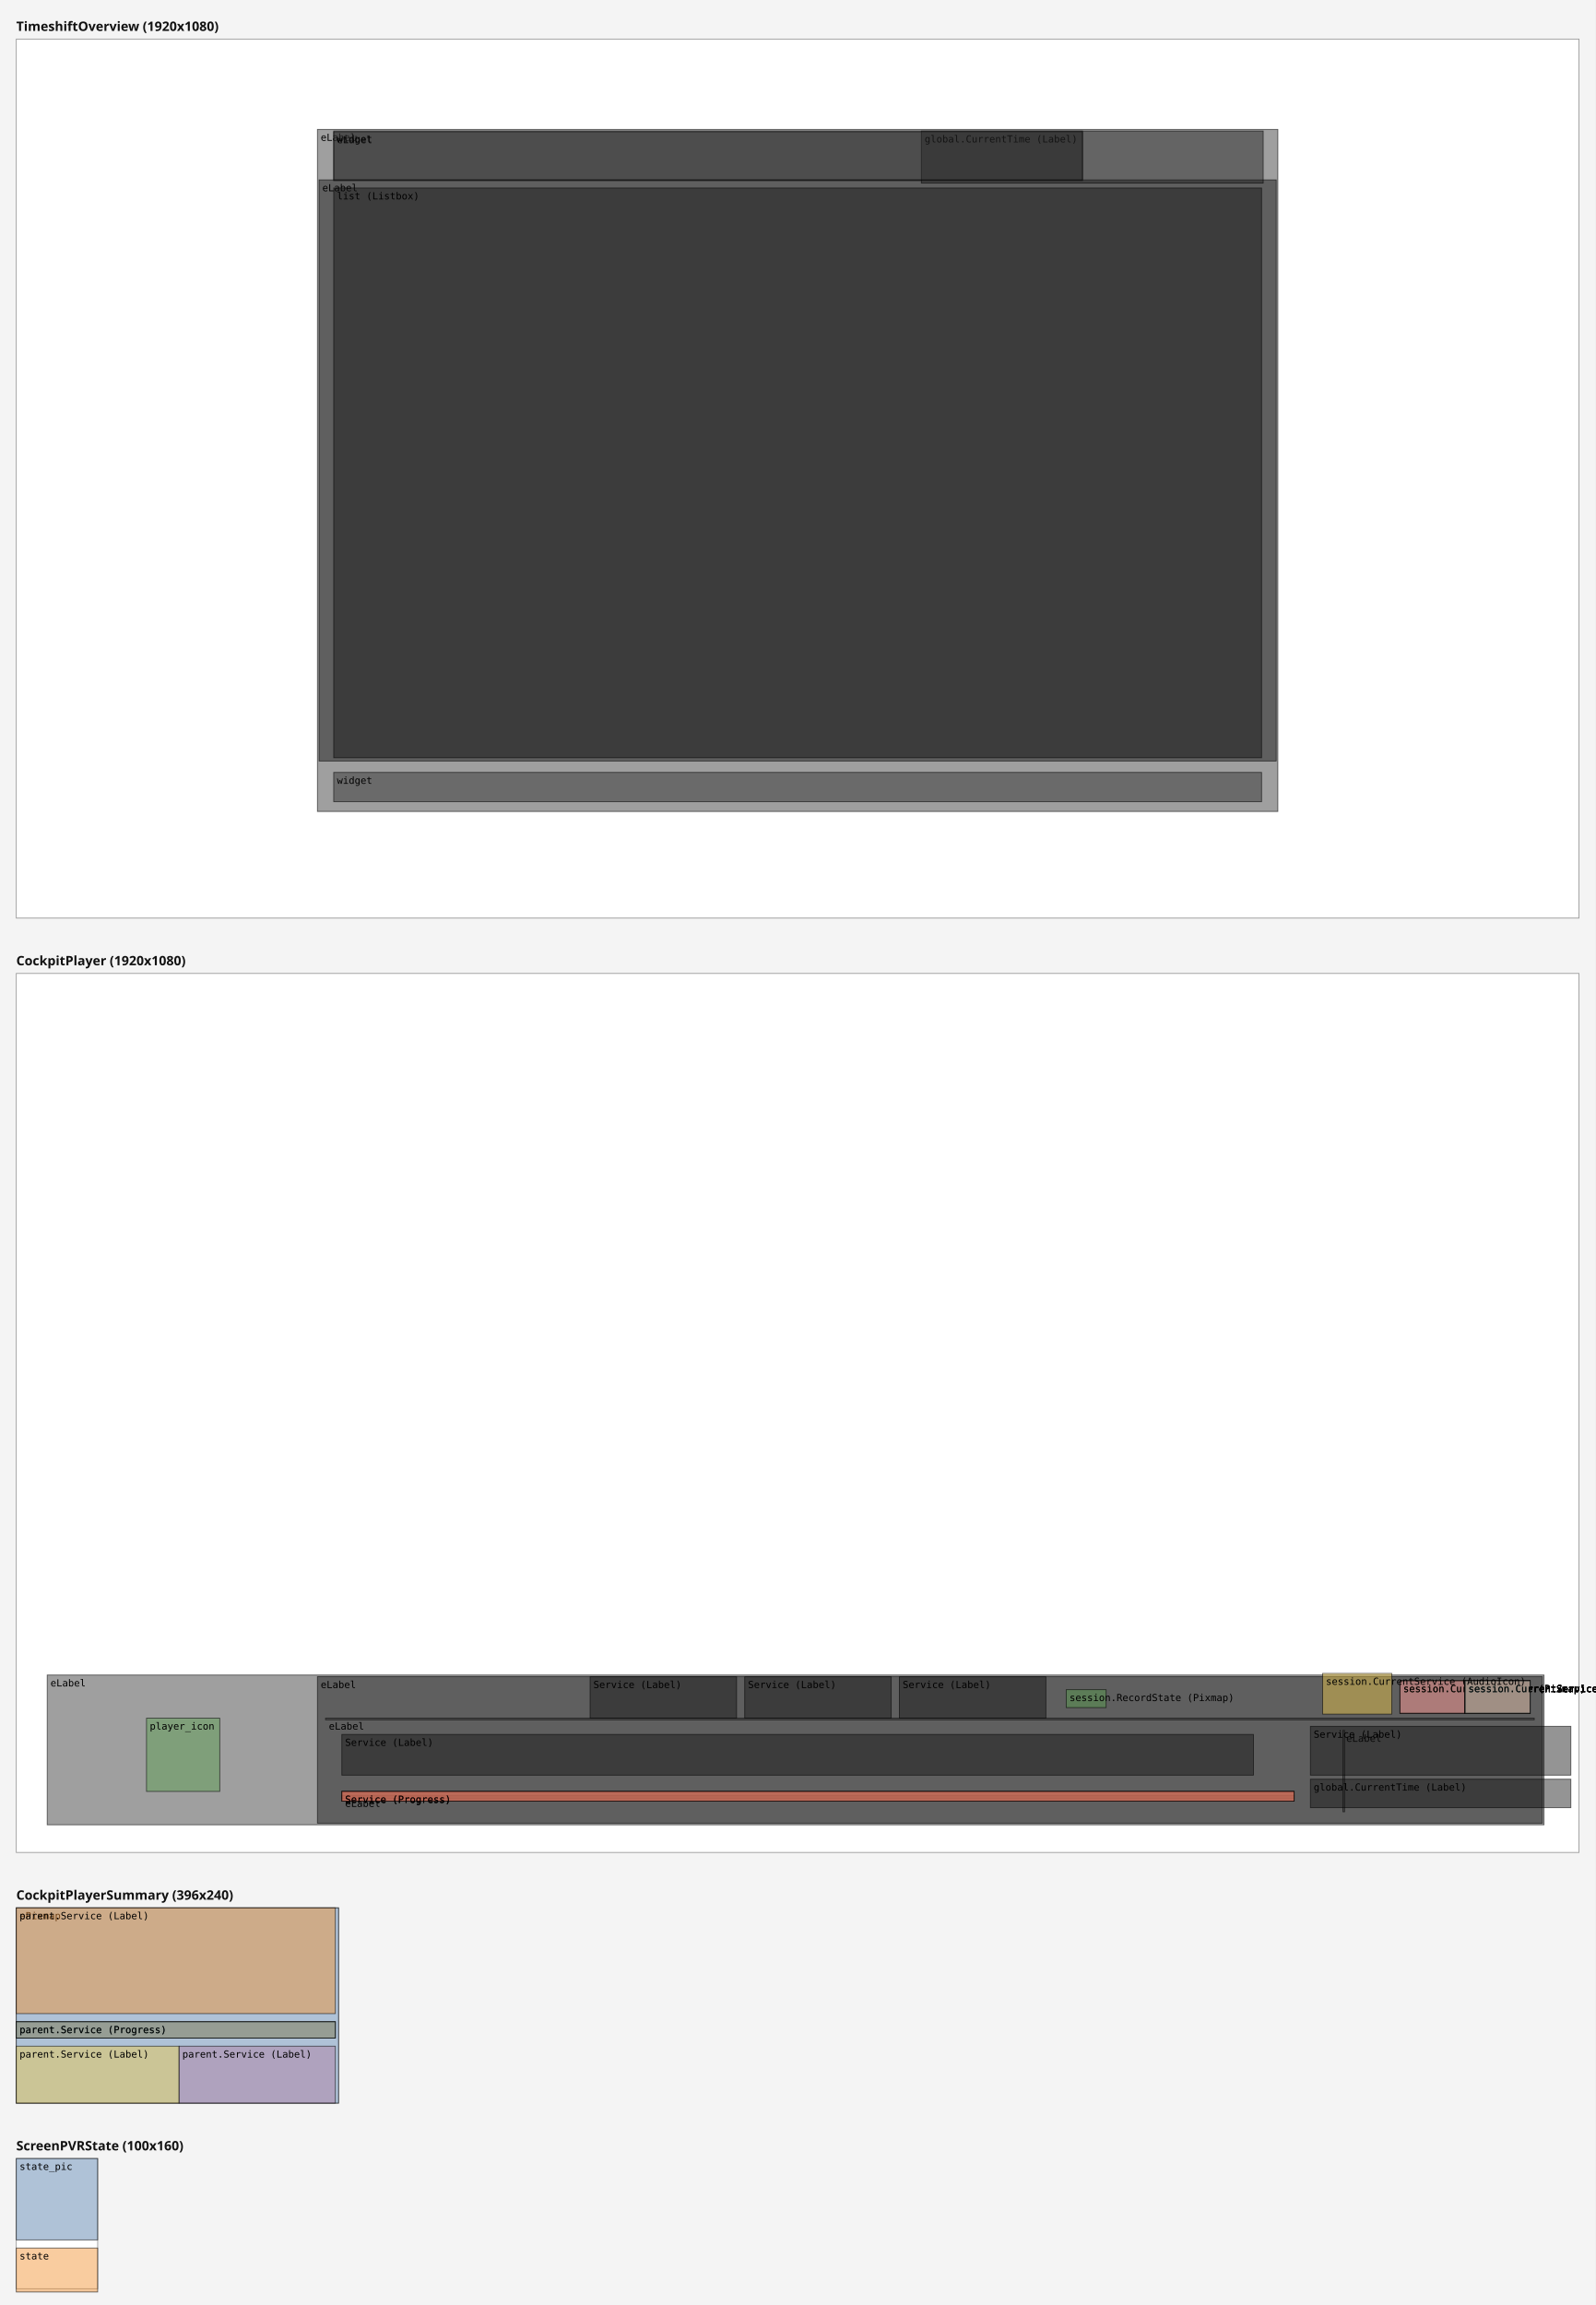
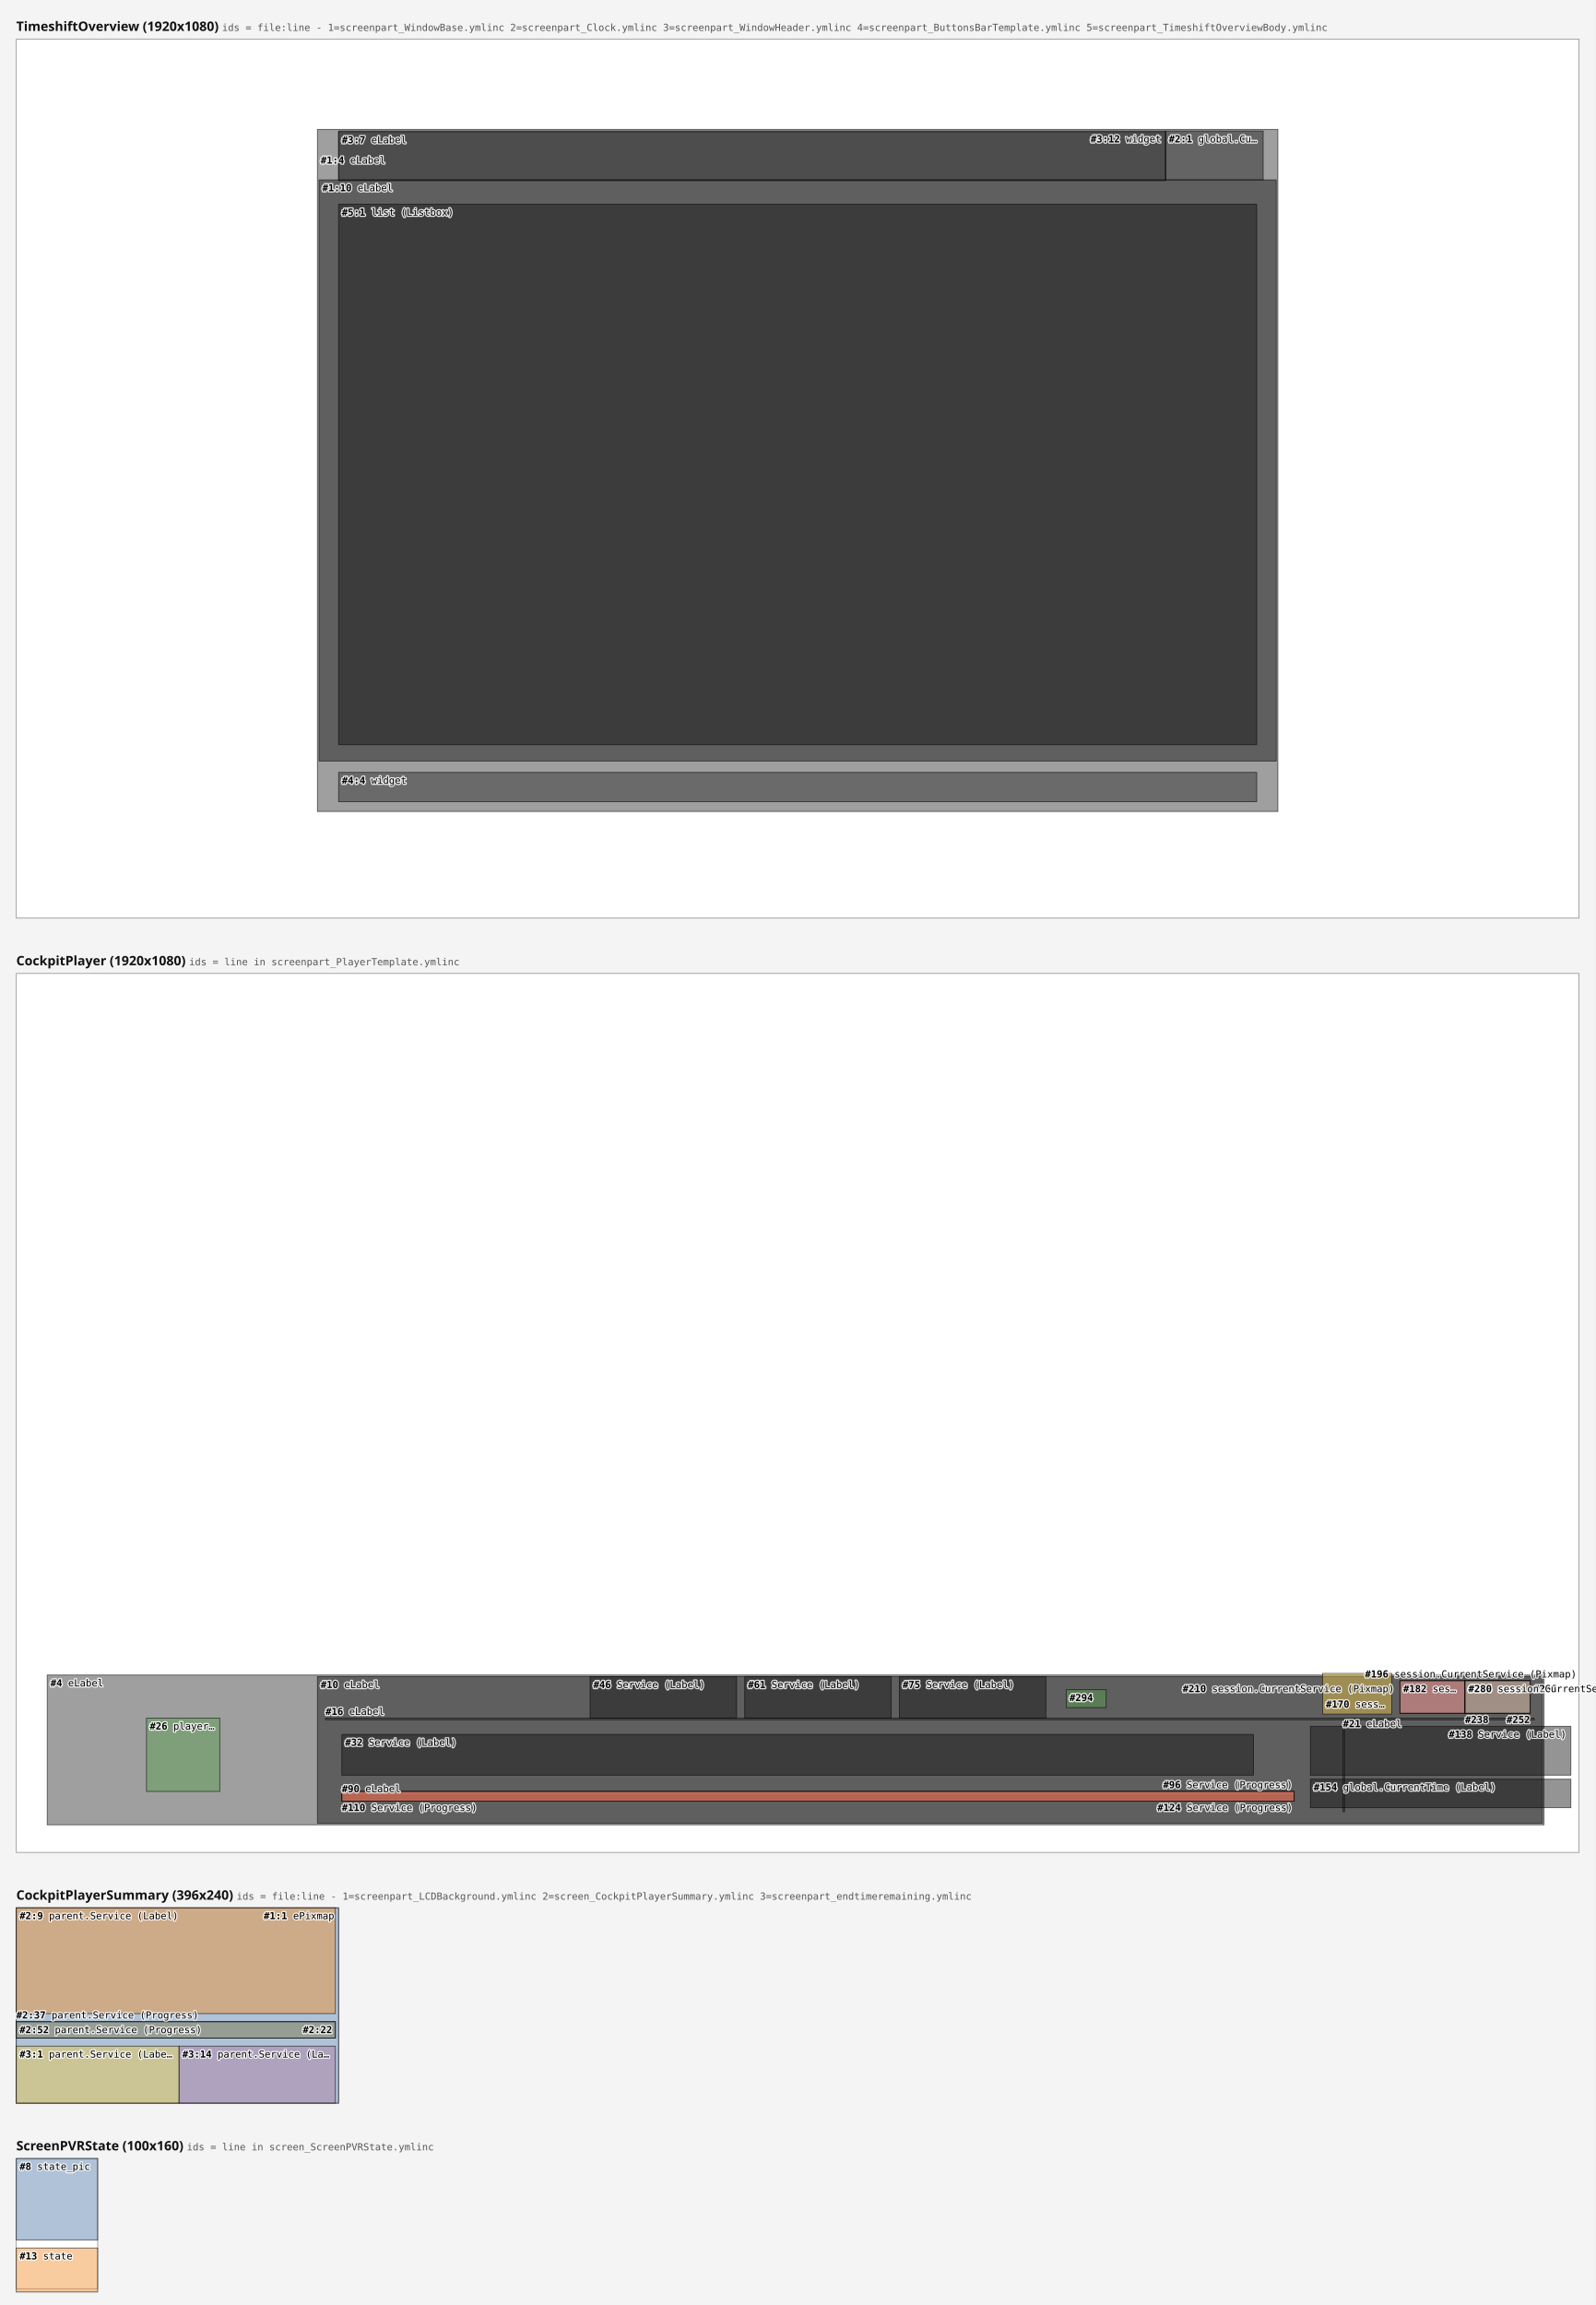
<svg xmlns="http://www.w3.org/2000/svg" width="1960" height="2832" viewBox="0 0 1960 2832">
  <rect x="0" y="0" width="1960" height="2832" fill="#f4f4f4" />
-   <text x="20" y="38" font-family="sans-serif" font-size="16" font-weight="bold" fill="#111111">TimeshiftOverview (1920x1080)</text>
+   <text x="20" y="38" font-family="sans-serif" font-size="16" font-weight="bold" fill="#111111">TimeshiftOverview (1920x1080) <tspan font-family="monospace" font-size="12" font-weight="normal" fill="#555555">ids = file:line - 1=screenpart_WindowBase.ymlinc  2=screenpart_Clock.ymlinc  3=screenpart_WindowHeader.ymlinc  4=screenpart_ButtonsBarTemplate.ymlinc  5=screenpart_TimeshiftOverviewBody.ymlinc</tspan>
+   </text>
  <g data-screen="0" transform="translate(20,48)">
    <rect x="0" y="0" width="1920" height="1080" fill="#ffffff" stroke="#999999" stroke-width="1" />
-     <g>
-       <rect data-ref="0:0" x="370" y="111" width="1180" height="838" fill="#2c2c2c" fill-opacity="0.45" stroke="#000000" stroke-opacity="0.6" stroke-width="1" />
-       <text x="374" y="125" font-family="monospace" font-size="12" fill="#000000">eLabel</text>
-     </g>
-     <g>
-       <rect data-ref="0:1" x="372" y="173" width="1176" height="714" fill="#121212" fill-opacity="0.45" stroke="#000000" stroke-opacity="0.6" stroke-width="1" />
-       <text x="376" y="187" font-family="monospace" font-size="12" fill="#000000">eLabel</text>
-     </g>
-     <g>
-       <rect data-ref="0:6" x="390" y="183" width="1140" height="700" fill="#121212" fill-opacity="0.45" stroke="#000000" stroke-opacity="0.6" stroke-width="1" />
-       <text x="394" y="197" font-family="monospace" font-size="12" fill="#000000">list (Listbox)</text>
-     </g>
-     <g>
-       <rect data-ref="0:2" x="390" y="901" width="1140" height="36" fill="#2c2c2c" fill-opacity="0.45" stroke="#000000" stroke-opacity="0.6" stroke-width="1" />
-       <text x="394" y="915" font-family="monospace" font-size="12" fill="#000000">widget</text>
-     </g>
-     <g>
-       <rect data-ref="0:4" x="390" y="114" width="920" height="60" fill="#2c2c2c" fill-opacity="0.45" stroke="#000000" stroke-opacity="0.6" stroke-width="1" />
-       <text x="394" y="128" font-family="monospace" font-size="12" fill="#000000">eLabel</text>
-     </g>
-     <g>
-       <rect data-ref="0:3" x="1112" y="113" width="420" height="64" fill="#1d1d1d" fill-opacity="0.45" stroke="#000000" stroke-opacity="0.6" stroke-width="1" />
-       <text x="1116" y="127" font-family="monospace" font-size="12" fill="#000000">global.CurrentTime (Label)</text>
-     </g>
-     <g>
-       <rect data-ref="0:5" x="390" y="113" width="920" height="60" fill="#2c2c2c" fill-opacity="0.45" stroke="#000000" stroke-opacity="0.6" stroke-width="1" />
-       <text x="394" y="127" font-family="monospace" font-size="12" fill="#000000">widget</text>
+     <rect data-ref="0:0" data-src="screenpart_WindowBase.ymlinc:4" x="370" y="111" width="1180" height="838" fill="#2c2c2c" fill-opacity="0.45" stroke="#000000" stroke-opacity="0.6" stroke-width="1" />
+     <rect data-ref="0:1" data-src="screenpart_WindowBase.ymlinc:10" x="372" y="173" width="1176" height="714" fill="#121212" fill-opacity="0.45" stroke="#000000" stroke-opacity="0.6" stroke-width="1" />
+     <rect data-ref="0:6" data-src="screenpart_TimeshiftOverviewBody.ymlinc:1" x="396" y="203" width="1128" height="664" fill="#121212" fill-opacity="0.45" stroke="#000000" stroke-opacity="0.6" stroke-width="1" />
+     <rect data-ref="0:5" data-src="screenpart_ButtonsBarTemplate.ymlinc:4" x="396" y="901" width="1128" height="36" fill="#2c2c2c" fill-opacity="0.45" stroke="#000000" stroke-opacity="0.6" stroke-width="1" />
+     <rect data-ref="0:3" data-src="screenpart_WindowHeader.ymlinc:7" x="396" y="114" width="1016" height="60" fill="#2c2c2c" fill-opacity="0.45" stroke="#000000" stroke-opacity="0.6" stroke-width="1" />
+     <rect data-ref="0:2" data-src="screenpart_Clock.ymlinc:1" x="1412" y="113" width="120" height="60" fill="#1d1d1d" fill-opacity="0.45" stroke="#000000" stroke-opacity="0.6" stroke-width="1" />
+     <rect data-ref="0:4" data-src="screenpart_WindowHeader.ymlinc:12" x="396" y="113" width="1016" height="60" fill="#2c2c2c" fill-opacity="0.45" stroke="#000000" stroke-opacity="0.6" stroke-width="1" />
+     <g pointer-events="none" font-family="monospace" font-size="12" fill="#000000" stroke="#ffffff" stroke-width="3" stroke-opacity="0.85" stroke-linejoin="round" paint-order="stroke">
+       <text x="374" y="153">
+         <tspan font-weight="bold">#1:4</tspan> eLabel</text>
+       <text x="376" y="187">
+         <tspan font-weight="bold">#1:10</tspan> eLabel</text>
+       <text x="400" y="217">
+         <tspan font-weight="bold">#5:1</tspan> list (Listbox)</text>
+       <text x="400" y="915">
+         <tspan font-weight="bold">#4:4</tspan> widget</text>
+       <text x="400" y="128">
+         <tspan font-weight="bold">#3:7</tspan> eLabel</text>
+       <text x="1416" y="127">
+         <tspan font-weight="bold">#2:1</tspan> global.Cu…</text>
+       <text x="1320" y="127">
+         <tspan font-weight="bold">#3:12</tspan> widget</text>
    </g>
  </g>
-   <text x="20" y="1186" font-family="sans-serif" font-size="16" font-weight="bold" fill="#111111">CockpitPlayer (1920x1080)</text>
+   <text x="20" y="1186" font-family="sans-serif" font-size="16" font-weight="bold" fill="#111111">CockpitPlayer (1920x1080) <tspan font-family="monospace" font-size="12" font-weight="normal" fill="#555555">ids = line in screenpart_PlayerTemplate.ymlinc</tspan>
+   </text>
  <g data-screen="1" transform="translate(20,1196)">
    <rect x="0" y="0" width="1920" height="1080" fill="#ffffff" stroke="#999999" stroke-width="1" />
-     <g>
-       <rect data-ref="1:0" x="38" y="862" width="1839" height="184" fill="#2c2c2c" fill-opacity="0.45" stroke="#000000" stroke-opacity="0.6" stroke-width="1" />
-       <text x="42" y="876" font-family="monospace" font-size="12" fill="#000000">eLabel</text>
-     </g>
-     <g>
-       <rect data-ref="1:1" x="370" y="864" width="1505" height="180" fill="#121212" fill-opacity="0.45" stroke="#000000" stroke-opacity="0.6" stroke-width="1" />
-       <text x="374" y="878" font-family="monospace" font-size="12" fill="#000000">eLabel</text>
-     </g>
-     <g>
-       <rect data-ref="1:2" x="380" y="915" width="1485" height="2" fill="#363636" fill-opacity="0.45" stroke="#000000" stroke-opacity="0.6" stroke-width="1" />
-       <text x="384" y="929" font-family="monospace" font-size="12" fill="#000000">eLabel</text>
-     </g>
-     <g>
-       <rect data-ref="1:3" x="1630" y="930" width="2" height="100" fill="#363636" fill-opacity="0.45" stroke="#000000" stroke-opacity="0.6" stroke-width="1" />
-       <text x="1634" y="944" font-family="monospace" font-size="12" fill="#000000">eLabel</text>
-     </g>
-     <g>
-       <rect data-ref="1:5" x="400" y="935" width="1120" height="50" fill="#121212" fill-opacity="0.45" stroke="#000000" stroke-opacity="0.6" stroke-width="1" />
-       <text x="404" y="949" font-family="monospace" font-size="12" fill="#000000">Service (Label)</text>
-     </g>
-     <g>
-       <rect data-ref="1:6" x="705" y="864" width="180" height="51" fill="#121212" fill-opacity="0.45" stroke="#000000" stroke-opacity="0.6" stroke-width="1" />
-       <text x="709" y="878" font-family="monospace" font-size="12" fill="#000000">Service (Label)</text>
-     </g>
-     <g>
-       <rect data-ref="1:7" x="895" y="864" width="180" height="51" fill="#121212" fill-opacity="0.45" stroke="#000000" stroke-opacity="0.6" stroke-width="1" />
-       <text x="899" y="878" font-family="monospace" font-size="12" fill="#000000">Service (Label)</text>
-     </g>
-     <g>
-       <rect data-ref="1:8" x="1085" y="864" width="180" height="51" fill="#121212" fill-opacity="0.45" stroke="#000000" stroke-opacity="0.6" stroke-width="1" />
-       <text x="1089" y="878" font-family="monospace" font-size="12" fill="#000000">Service (Label)</text>
-     </g>
-     <g>
-       <rect data-ref="1:9" x="400" y="1010" width="1170" height="4" fill="#232323" fill-opacity="0.45" stroke="#000000" stroke-opacity="0.6" stroke-width="1" />
-       <text x="404" y="1024" font-family="monospace" font-size="12" fill="#000000">eLabel</text>
-     </g>
-     <g>
-       <rect data-ref="1:10" x="400" y="1005" width="1170" height="12" fill="#4e79a7" fill-opacity="0.45" stroke="#000000" stroke-opacity="0.6" stroke-width="1" />
-       <text x="404" y="1019" font-family="monospace" font-size="12" fill="#000000">Service (Progress)</text>
-     </g>
-     <g>
-       <rect data-ref="1:16" x="1700" y="869" width="80" height="40" fill="#b07aa1" fill-opacity="0.45" stroke="#000000" stroke-opacity="0.6" stroke-width="1" />
-       <text x="1704" y="883" font-family="monospace" font-size="12" fill="#000000">session.CurrentService (Pixmap)</text>
-     </g>
-     <g>
-       <rect data-ref="1:17" x="1700" y="869" width="80" height="40" fill="#ff9da7" fill-opacity="0.45" stroke="#000000" stroke-opacity="0.6" stroke-width="1" />
-       <text x="1704" y="883" font-family="monospace" font-size="12" fill="#000000">session.CurrentService (Pixmap)</text>
-     </g>
-     <g>
-       <rect data-ref="1:18" x="1700" y="869" width="80" height="40" fill="#9c755f" fill-opacity="0.45" stroke="#000000" stroke-opacity="0.6" stroke-width="1" />
-       <text x="1704" y="883" font-family="monospace" font-size="12" fill="#000000">session.CurrentService (Pixmap)</text>
-     </g>
-     <g>
-       <rect data-ref="1:19" x="1780" y="869" width="80" height="40" fill="#bab0ac" fill-opacity="0.45" stroke="#000000" stroke-opacity="0.6" stroke-width="1" />
-       <text x="1784" y="883" font-family="monospace" font-size="12" fill="#000000">session.CurrentService (Pixmap)</text>
-     </g>
-     <g>
-       <rect data-ref="1:20" x="1780" y="869" width="80" height="40" fill="#4e79a7" fill-opacity="0.45" stroke="#000000" stroke-opacity="0.6" stroke-width="1" />
-       <text x="1784" y="883" font-family="monospace" font-size="12" fill="#000000">session.CurrentService (Pixmap)</text>
-     </g>
-     <g>
-       <rect data-ref="1:21" x="1780" y="869" width="80" height="40" fill="#f28e2b" fill-opacity="0.45" stroke="#000000" stroke-opacity="0.6" stroke-width="1" />
-       <text x="1784" y="883" font-family="monospace" font-size="12" fill="#000000">session.CurrentService (Pixmap)</text>
-     </g>
-     <g>
-       <rect data-ref="1:22" x="1780" y="869" width="80" height="40" fill="#e15759" fill-opacity="0.45" stroke="#000000" stroke-opacity="0.6" stroke-width="1" />
-       <text x="1784" y="883" font-family="monospace" font-size="12" fill="#000000">session.CurrentService (Pixmap)</text>
-     </g>
-     <g>
-       <rect data-ref="1:23" x="1780" y="869" width="80" height="40" fill="#76b7b2" fill-opacity="0.45" stroke="#000000" stroke-opacity="0.6" stroke-width="1" />
-       <text x="1784" y="883" font-family="monospace" font-size="12" fill="#000000">session.CurrentService (Pixmap)</text>
-     </g>
-     <g>
-       <rect data-ref="1:24" x="1290" y="880" width="49" height="22" fill="#59a14f" fill-opacity="0.45" stroke="#000000" stroke-opacity="0.6" stroke-width="1" />
-       <text x="1294" y="894" font-family="monospace" font-size="12" fill="#000000">session.RecordState (Pixmap)</text>
-     </g>
-     <g>
-       <rect data-ref="1:4" x="160" y="915" width="90" height="90" fill="#59a14f" fill-opacity="0.45" stroke="#000000" stroke-opacity="0.6" stroke-width="1" />
-       <text x="164" y="929" font-family="monospace" font-size="12" fill="#000000">player_icon</text>
-     </g>
-     <g>
-       <rect data-ref="1:11" x="400" y="1005" width="1170" height="12" fill="#f28e2b" fill-opacity="0.45" stroke="#000000" stroke-opacity="0.6" stroke-width="1" />
-       <text x="404" y="1019" font-family="monospace" font-size="12" fill="#000000">Service (Progress)</text>
-     </g>
-     <g>
-       <rect data-ref="1:12" x="400" y="1005" width="1170" height="12" fill="#e15759" fill-opacity="0.45" stroke="#000000" stroke-opacity="0.6" stroke-width="1" />
-       <text x="404" y="1019" font-family="monospace" font-size="12" fill="#000000">Service (Progress)</text>
-     </g>
-     <g>
-       <rect data-ref="1:15" x="1605" y="860" width="85" height="50" fill="#edc948" fill-opacity="0.45" stroke="#000000" stroke-opacity="0.6" stroke-width="1" />
-       <text x="1609" y="874" font-family="monospace" font-size="12" fill="#000000">session.CurrentService (AudioIcon)</text>
-     </g>
-     <g>
-       <rect data-ref="1:13" x="1590" y="925" width="320" height="60" fill="#121212" fill-opacity="0.45" stroke="#000000" stroke-opacity="0.6" stroke-width="1" />
-       <text x="1594" y="939" font-family="monospace" font-size="12" fill="#000000">Service (Label)</text>
-     </g>
-     <g>
-       <rect data-ref="1:14" x="1590" y="990" width="320" height="35" fill="#121212" fill-opacity="0.45" stroke="#000000" stroke-opacity="0.6" stroke-width="1" />
-       <text x="1594" y="1004" font-family="monospace" font-size="12" fill="#000000">global.CurrentTime (Label)</text>
+     <rect data-ref="1:0" data-src="screenpart_PlayerTemplate.ymlinc:4" x="38" y="862" width="1839" height="184" fill="#2c2c2c" fill-opacity="0.45" stroke="#000000" stroke-opacity="0.6" stroke-width="1" />
+     <rect data-ref="1:1" data-src="screenpart_PlayerTemplate.ymlinc:10" x="370" y="864" width="1505" height="180" fill="#121212" fill-opacity="0.45" stroke="#000000" stroke-opacity="0.6" stroke-width="1" />
+     <rect data-ref="1:2" data-src="screenpart_PlayerTemplate.ymlinc:16" x="380" y="915" width="1485" height="2" fill="#363636" fill-opacity="0.45" stroke="#000000" stroke-opacity="0.6" stroke-width="1" />
+     <rect data-ref="1:3" data-src="screenpart_PlayerTemplate.ymlinc:21" x="1630" y="930" width="2" height="100" fill="#363636" fill-opacity="0.45" stroke="#000000" stroke-opacity="0.6" stroke-width="1" />
+     <rect data-ref="1:5" data-src="screenpart_PlayerTemplate.ymlinc:32" x="400" y="935" width="1120" height="50" fill="#121212" fill-opacity="0.45" stroke="#000000" stroke-opacity="0.6" stroke-width="1" />
+     <rect data-ref="1:6" data-src="screenpart_PlayerTemplate.ymlinc:46" x="705" y="864" width="180" height="51" fill="#121212" fill-opacity="0.45" stroke="#000000" stroke-opacity="0.6" stroke-width="1" />
+     <rect data-ref="1:7" data-src="screenpart_PlayerTemplate.ymlinc:61" x="895" y="864" width="180" height="51" fill="#121212" fill-opacity="0.45" stroke="#000000" stroke-opacity="0.6" stroke-width="1" />
+     <rect data-ref="1:8" data-src="screenpart_PlayerTemplate.ymlinc:75" x="1085" y="864" width="180" height="51" fill="#121212" fill-opacity="0.45" stroke="#000000" stroke-opacity="0.6" stroke-width="1" />
+     <rect data-ref="1:9" data-src="screenpart_PlayerTemplate.ymlinc:90" x="400" y="1010" width="1170" height="4" fill="#232323" fill-opacity="0.45" stroke="#000000" stroke-opacity="0.6" stroke-width="1" />
+     <rect data-ref="1:10" data-src="screenpart_PlayerTemplate.ymlinc:96" x="400" y="1005" width="1170" height="12" fill="#4e79a7" fill-opacity="0.45" stroke="#000000" stroke-opacity="0.6" stroke-width="1" />
+     <rect data-ref="1:16" data-src="screenpart_PlayerTemplate.ymlinc:182" x="1700" y="869" width="80" height="40" fill="#b07aa1" fill-opacity="0.45" stroke="#000000" stroke-opacity="0.6" stroke-width="1" />
+     <rect data-ref="1:17" data-src="screenpart_PlayerTemplate.ymlinc:196" x="1700" y="869" width="80" height="40" fill="#ff9da7" fill-opacity="0.45" stroke="#000000" stroke-opacity="0.6" stroke-width="1" />
+     <rect data-ref="1:18" data-src="screenpart_PlayerTemplate.ymlinc:210" x="1700" y="869" width="80" height="40" fill="#9c755f" fill-opacity="0.45" stroke="#000000" stroke-opacity="0.6" stroke-width="1" />
+     <rect data-ref="1:19" data-src="screenpart_PlayerTemplate.ymlinc:224" x="1780" y="869" width="80" height="40" fill="#bab0ac" fill-opacity="0.45" stroke="#000000" stroke-opacity="0.6" stroke-width="1" />
+     <rect data-ref="1:20" data-src="screenpart_PlayerTemplate.ymlinc:238" x="1780" y="869" width="80" height="40" fill="#4e79a7" fill-opacity="0.45" stroke="#000000" stroke-opacity="0.6" stroke-width="1" />
+     <rect data-ref="1:21" data-src="screenpart_PlayerTemplate.ymlinc:252" x="1780" y="869" width="80" height="40" fill="#f28e2b" fill-opacity="0.45" stroke="#000000" stroke-opacity="0.6" stroke-width="1" />
+     <rect data-ref="1:22" data-src="screenpart_PlayerTemplate.ymlinc:266" x="1780" y="869" width="80" height="40" fill="#e15759" fill-opacity="0.45" stroke="#000000" stroke-opacity="0.6" stroke-width="1" />
+     <rect data-ref="1:23" data-src="screenpart_PlayerTemplate.ymlinc:280" x="1780" y="869" width="80" height="40" fill="#76b7b2" fill-opacity="0.45" stroke="#000000" stroke-opacity="0.6" stroke-width="1" />
+     <rect data-ref="1:24" data-src="screenpart_PlayerTemplate.ymlinc:294" x="1290" y="880" width="49" height="22" fill="#59a14f" fill-opacity="0.45" stroke="#000000" stroke-opacity="0.6" stroke-width="1" />
+     <rect data-ref="1:4" data-src="screenpart_PlayerTemplate.ymlinc:26" x="160" y="915" width="90" height="90" fill="#59a14f" fill-opacity="0.45" stroke="#000000" stroke-opacity="0.6" stroke-width="1" />
+     <rect data-ref="1:11" data-src="screenpart_PlayerTemplate.ymlinc:110" x="400" y="1005" width="1170" height="12" fill="#f28e2b" fill-opacity="0.45" stroke="#000000" stroke-opacity="0.6" stroke-width="1" />
+     <rect data-ref="1:12" data-src="screenpart_PlayerTemplate.ymlinc:124" x="400" y="1005" width="1170" height="12" fill="#e15759" fill-opacity="0.45" stroke="#000000" stroke-opacity="0.6" stroke-width="1" />
+     <rect data-ref="1:15" data-src="screenpart_PlayerTemplate.ymlinc:170" x="1605" y="860" width="85" height="50" fill="#edc948" fill-opacity="0.45" stroke="#000000" stroke-opacity="0.6" stroke-width="1" />
+     <rect data-ref="1:13" data-src="screenpart_PlayerTemplate.ymlinc:138" x="1590" y="925" width="320" height="60" fill="#121212" fill-opacity="0.45" stroke="#000000" stroke-opacity="0.6" stroke-width="1" />
+     <rect data-ref="1:14" data-src="screenpart_PlayerTemplate.ymlinc:154" x="1590" y="990" width="320" height="35" fill="#121212" fill-opacity="0.45" stroke="#000000" stroke-opacity="0.6" stroke-width="1" />
+     <g pointer-events="none" font-family="monospace" font-size="12" fill="#000000" stroke="#ffffff" stroke-width="3" stroke-opacity="0.85" stroke-linejoin="round" paint-order="stroke">
+       <text x="42" y="876">
+         <tspan font-weight="bold">#4</tspan> eLabel</text>
+       <text x="374" y="878">
+         <tspan font-weight="bold">#10</tspan> eLabel</text>
+       <text x="380" y="911">
+         <tspan font-weight="bold">#16</tspan> eLabel</text>
+       <text x="1630" y="926">
+         <tspan font-weight="bold">#21</tspan> eLabel</text>
+       <text x="404" y="949">
+         <tspan font-weight="bold">#32</tspan> Service (Label)</text>
+       <text x="709" y="878">
+         <tspan font-weight="bold">#46</tspan> Service (Label)</text>
+       <text x="899" y="878">
+         <tspan font-weight="bold">#61</tspan> Service (Label)</text>
+       <text x="1089" y="878">
+         <tspan font-weight="bold">#75</tspan> Service (Label)</text>
+       <text x="400" y="1006">
+         <tspan font-weight="bold">#90</tspan> eLabel</text>
+       <text x="1409" y="1001">
+         <tspan font-weight="bold">#96</tspan> Service (Progress)</text>
+       <text x="1704" y="883">
+         <tspan font-weight="bold">#182</tspan> ses…</text>
+       <text x="1657" y="865">
+         <tspan font-weight="bold">#196</tspan> session.CurrentService (Pixmap)</text>
+       <text x="1433" y="883">
+         <tspan font-weight="bold">#210</tspan> session.CurrentService (Pixmap)</text>
+       <text x="1784" y="883">
+         <tspan font-weight="bold">#224</tspan> ses…</text>
+       <text x="1780" y="921">
+         <tspan font-weight="bold">#238</tspan>
+       </text>
+       <text x="1831" y="921">
+         <tspan font-weight="bold">#252</tspan>
+       </text>
+       <text x="1864" y="883">
+         <tspan font-weight="bold">#266</tspan>
+       </text>
+       <text x="1784" y="883">
+         <tspan font-weight="bold">#280</tspan> session.CurrentService (Pixmap)</text>
+       <text x="1294" y="894">
+         <tspan font-weight="bold">#294</tspan>
+       </text>
+       <text x="164" y="929">
+         <tspan font-weight="bold">#26</tspan> player…</text>
+       <text x="400" y="1029">
+         <tspan font-weight="bold">#110</tspan> Service (Progress)</text>
+       <text x="1402" y="1029">
+         <tspan font-weight="bold">#124</tspan> Service (Progress)</text>
+       <text x="1609" y="902">
+         <tspan font-weight="bold">#170</tspan> sess…</text>
+       <text x="1760" y="939">
+         <tspan font-weight="bold">#138</tspan> Service (Label)</text>
+       <text x="1594" y="1004">
+         <tspan font-weight="bold">#154</tspan> global.CurrentTime (Label)</text>
    </g>
  </g>
-   <text x="20" y="2334" font-family="sans-serif" font-size="16" font-weight="bold" fill="#111111">CockpitPlayerSummary (396x240)</text>
+   <text x="20" y="2334" font-family="sans-serif" font-size="16" font-weight="bold" fill="#111111">CockpitPlayerSummary (396x240) <tspan font-family="monospace" font-size="12" font-weight="normal" fill="#555555">ids = file:line - 1=screenpart_LCDBackground.ymlinc  2=screen_CockpitPlayerSummary.ymlinc  3=screenpart_endtimeremaining.ymlinc</tspan>
+   </text>
  <g data-screen="2" transform="translate(20,2344)">
    <rect x="0" y="0" width="396" height="240" fill="#ffffff" stroke="#999999" stroke-width="1" />
-     <g>
-       <rect data-ref="2:0" x="0" y="0" width="396" height="240" fill="#4e79a7" fill-opacity="0.45" stroke="#000000" stroke-opacity="0.6" stroke-width="1" />
-       <text x="4" y="14" font-family="monospace" font-size="12" fill="#000000">ePixmap</text>
-     </g>
-     <g>
-       <rect data-ref="2:1" x="0" y="0" width="392" height="130" fill="#f28e2b" fill-opacity="0.45" stroke="#000000" stroke-opacity="0.6" stroke-width="1" />
-       <text x="4" y="14" font-family="monospace" font-size="12" fill="#000000">parent.Service (Label)</text>
-     </g>
-     <g>
-       <rect data-ref="2:5" x="0" y="170" width="200" height="70" fill="#edc948" fill-opacity="0.45" stroke="#000000" stroke-opacity="0.6" stroke-width="1" />
-       <text x="4" y="184" font-family="monospace" font-size="12" fill="#000000">parent.Service (Label)</text>
-     </g>
-     <g>
-       <rect data-ref="2:6" x="200" y="170" width="192" height="70" fill="#b07aa1" fill-opacity="0.45" stroke="#000000" stroke-opacity="0.6" stroke-width="1" />
-       <text x="204" y="184" font-family="monospace" font-size="12" fill="#000000">parent.Service (Label)</text>
-     </g>
-     <g>
-       <rect data-ref="2:4" x="0" y="140" width="392" height="20" fill="#59a14f" fill-opacity="0.45" stroke="#000000" stroke-opacity="0.6" stroke-width="1" />
-       <text x="4" y="154" font-family="monospace" font-size="12" fill="#000000">parent.Service (Progress)</text>
-     </g>
-     <g>
-       <rect data-ref="2:2" x="0" y="140" width="392" height="20" fill="#e15759" fill-opacity="0.45" stroke="#000000" stroke-opacity="0.6" stroke-width="1" />
-       <text x="4" y="154" font-family="monospace" font-size="12" fill="#000000">parent.Service (Progress)</text>
-     </g>
-     <g>
-       <rect data-ref="2:3" x="0" y="140" width="392" height="20" fill="#76b7b2" fill-opacity="0.45" stroke="#000000" stroke-opacity="0.6" stroke-width="1" />
-       <text x="4" y="154" font-family="monospace" font-size="12" fill="#000000">parent.Service (Progress)</text>
+     <rect data-ref="2:0" data-src="screenpart_LCDBackground.ymlinc:1" x="0" y="0" width="396" height="240" fill="#4e79a7" fill-opacity="0.45" stroke="#000000" stroke-opacity="0.6" stroke-width="1" />
+     <rect data-ref="2:1" data-src="screen_CockpitPlayerSummary.ymlinc:9" x="0" y="0" width="392" height="130" fill="#f28e2b" fill-opacity="0.45" stroke="#000000" stroke-opacity="0.6" stroke-width="1" />
+     <rect data-ref="2:5" data-src="screenpart_endtimeremaining.ymlinc:1" x="0" y="170" width="200" height="70" fill="#edc948" fill-opacity="0.45" stroke="#000000" stroke-opacity="0.6" stroke-width="1" />
+     <rect data-ref="2:6" data-src="screenpart_endtimeremaining.ymlinc:14" x="200" y="170" width="192" height="70" fill="#b07aa1" fill-opacity="0.45" stroke="#000000" stroke-opacity="0.6" stroke-width="1" />
+     <rect data-ref="2:4" data-src="screen_CockpitPlayerSummary.ymlinc:52" x="0" y="140" width="392" height="20" fill="#59a14f" fill-opacity="0.45" stroke="#000000" stroke-opacity="0.6" stroke-width="1" />
+     <rect data-ref="2:2" data-src="screen_CockpitPlayerSummary.ymlinc:22" x="0" y="140" width="392" height="20" fill="#e15759" fill-opacity="0.45" stroke="#000000" stroke-opacity="0.6" stroke-width="1" />
+     <rect data-ref="2:3" data-src="screen_CockpitPlayerSummary.ymlinc:37" x="0" y="140" width="392" height="20" fill="#76b7b2" fill-opacity="0.45" stroke="#000000" stroke-opacity="0.6" stroke-width="1" />
+     <g pointer-events="none" font-family="monospace" font-size="12" fill="#000000" stroke="#ffffff" stroke-width="3" stroke-opacity="0.85" stroke-linejoin="round" paint-order="stroke">
+       <text x="304" y="14">
+         <tspan font-weight="bold">#1:1</tspan> ePixmap</text>
+       <text x="4" y="14">
+         <tspan font-weight="bold">#2:9</tspan> parent.Service (Label)</text>
+       <text x="4" y="184">
+         <tspan font-weight="bold">#3:1</tspan> parent.Service (Labe…</text>
+       <text x="204" y="184">
+         <tspan font-weight="bold">#3:14</tspan> parent.Service (La…</text>
+       <text x="4" y="154">
+         <tspan font-weight="bold">#2:52</tspan> parent.Service (Progress)</text>
+       <text x="352" y="154">
+         <tspan font-weight="bold">#2:22</tspan>
+       </text>
+       <text x="0" y="136">
+         <tspan font-weight="bold">#2:37</tspan> parent.Service (Progress)</text>
    </g>
  </g>
-   <text x="20" y="2642" font-family="sans-serif" font-size="16" font-weight="bold" fill="#111111">ScreenPVRState (100x160)</text>
+   <text x="20" y="2642" font-family="sans-serif" font-size="16" font-weight="bold" fill="#111111">ScreenPVRState (100x160) <tspan font-family="monospace" font-size="12" font-weight="normal" fill="#555555">ids = line in screen_ScreenPVRState.ymlinc</tspan>
+   </text>
  <g data-screen="3" transform="translate(20,2652)">
    <rect x="0" y="0" width="100" height="160" fill="#ffffff" stroke="#999999" stroke-width="1" />
-     <g>
-       <rect data-ref="3:0" x="0" y="0" width="100" height="100" fill="#4e79a7" fill-opacity="0.45" stroke="#000000" stroke-opacity="0.6" stroke-width="1" />
-       <text x="4" y="14" font-family="monospace" font-size="12" fill="#000000">state_pic</text>
-     </g>
-     <g>
-       <rect data-ref="3:1" x="0" y="110" width="100" height="54" fill="#f28e2b" fill-opacity="0.45" stroke="#000000" stroke-opacity="0.6" stroke-width="1" />
-       <text x="4" y="124" font-family="monospace" font-size="12" fill="#000000">state</text>
+     <rect data-ref="3:0" data-src="screen_ScreenPVRState.ymlinc:8" x="0" y="0" width="100" height="100" fill="#4e79a7" fill-opacity="0.45" stroke="#000000" stroke-opacity="0.6" stroke-width="1" />
+     <rect data-ref="3:1" data-src="screen_ScreenPVRState.ymlinc:13" x="0" y="110" width="100" height="54" fill="#f28e2b" fill-opacity="0.45" stroke="#000000" stroke-opacity="0.6" stroke-width="1" />
+     <g pointer-events="none" font-family="monospace" font-size="12" fill="#000000" stroke="#ffffff" stroke-width="3" stroke-opacity="0.85" stroke-linejoin="round" paint-order="stroke">
+       <text x="4" y="14">
+         <tspan font-weight="bold">#8</tspan> state_pic</text>
+       <text x="4" y="124">
+         <tspan font-weight="bold">#13</tspan> state</text>
    </g>
  </g>
</svg>
